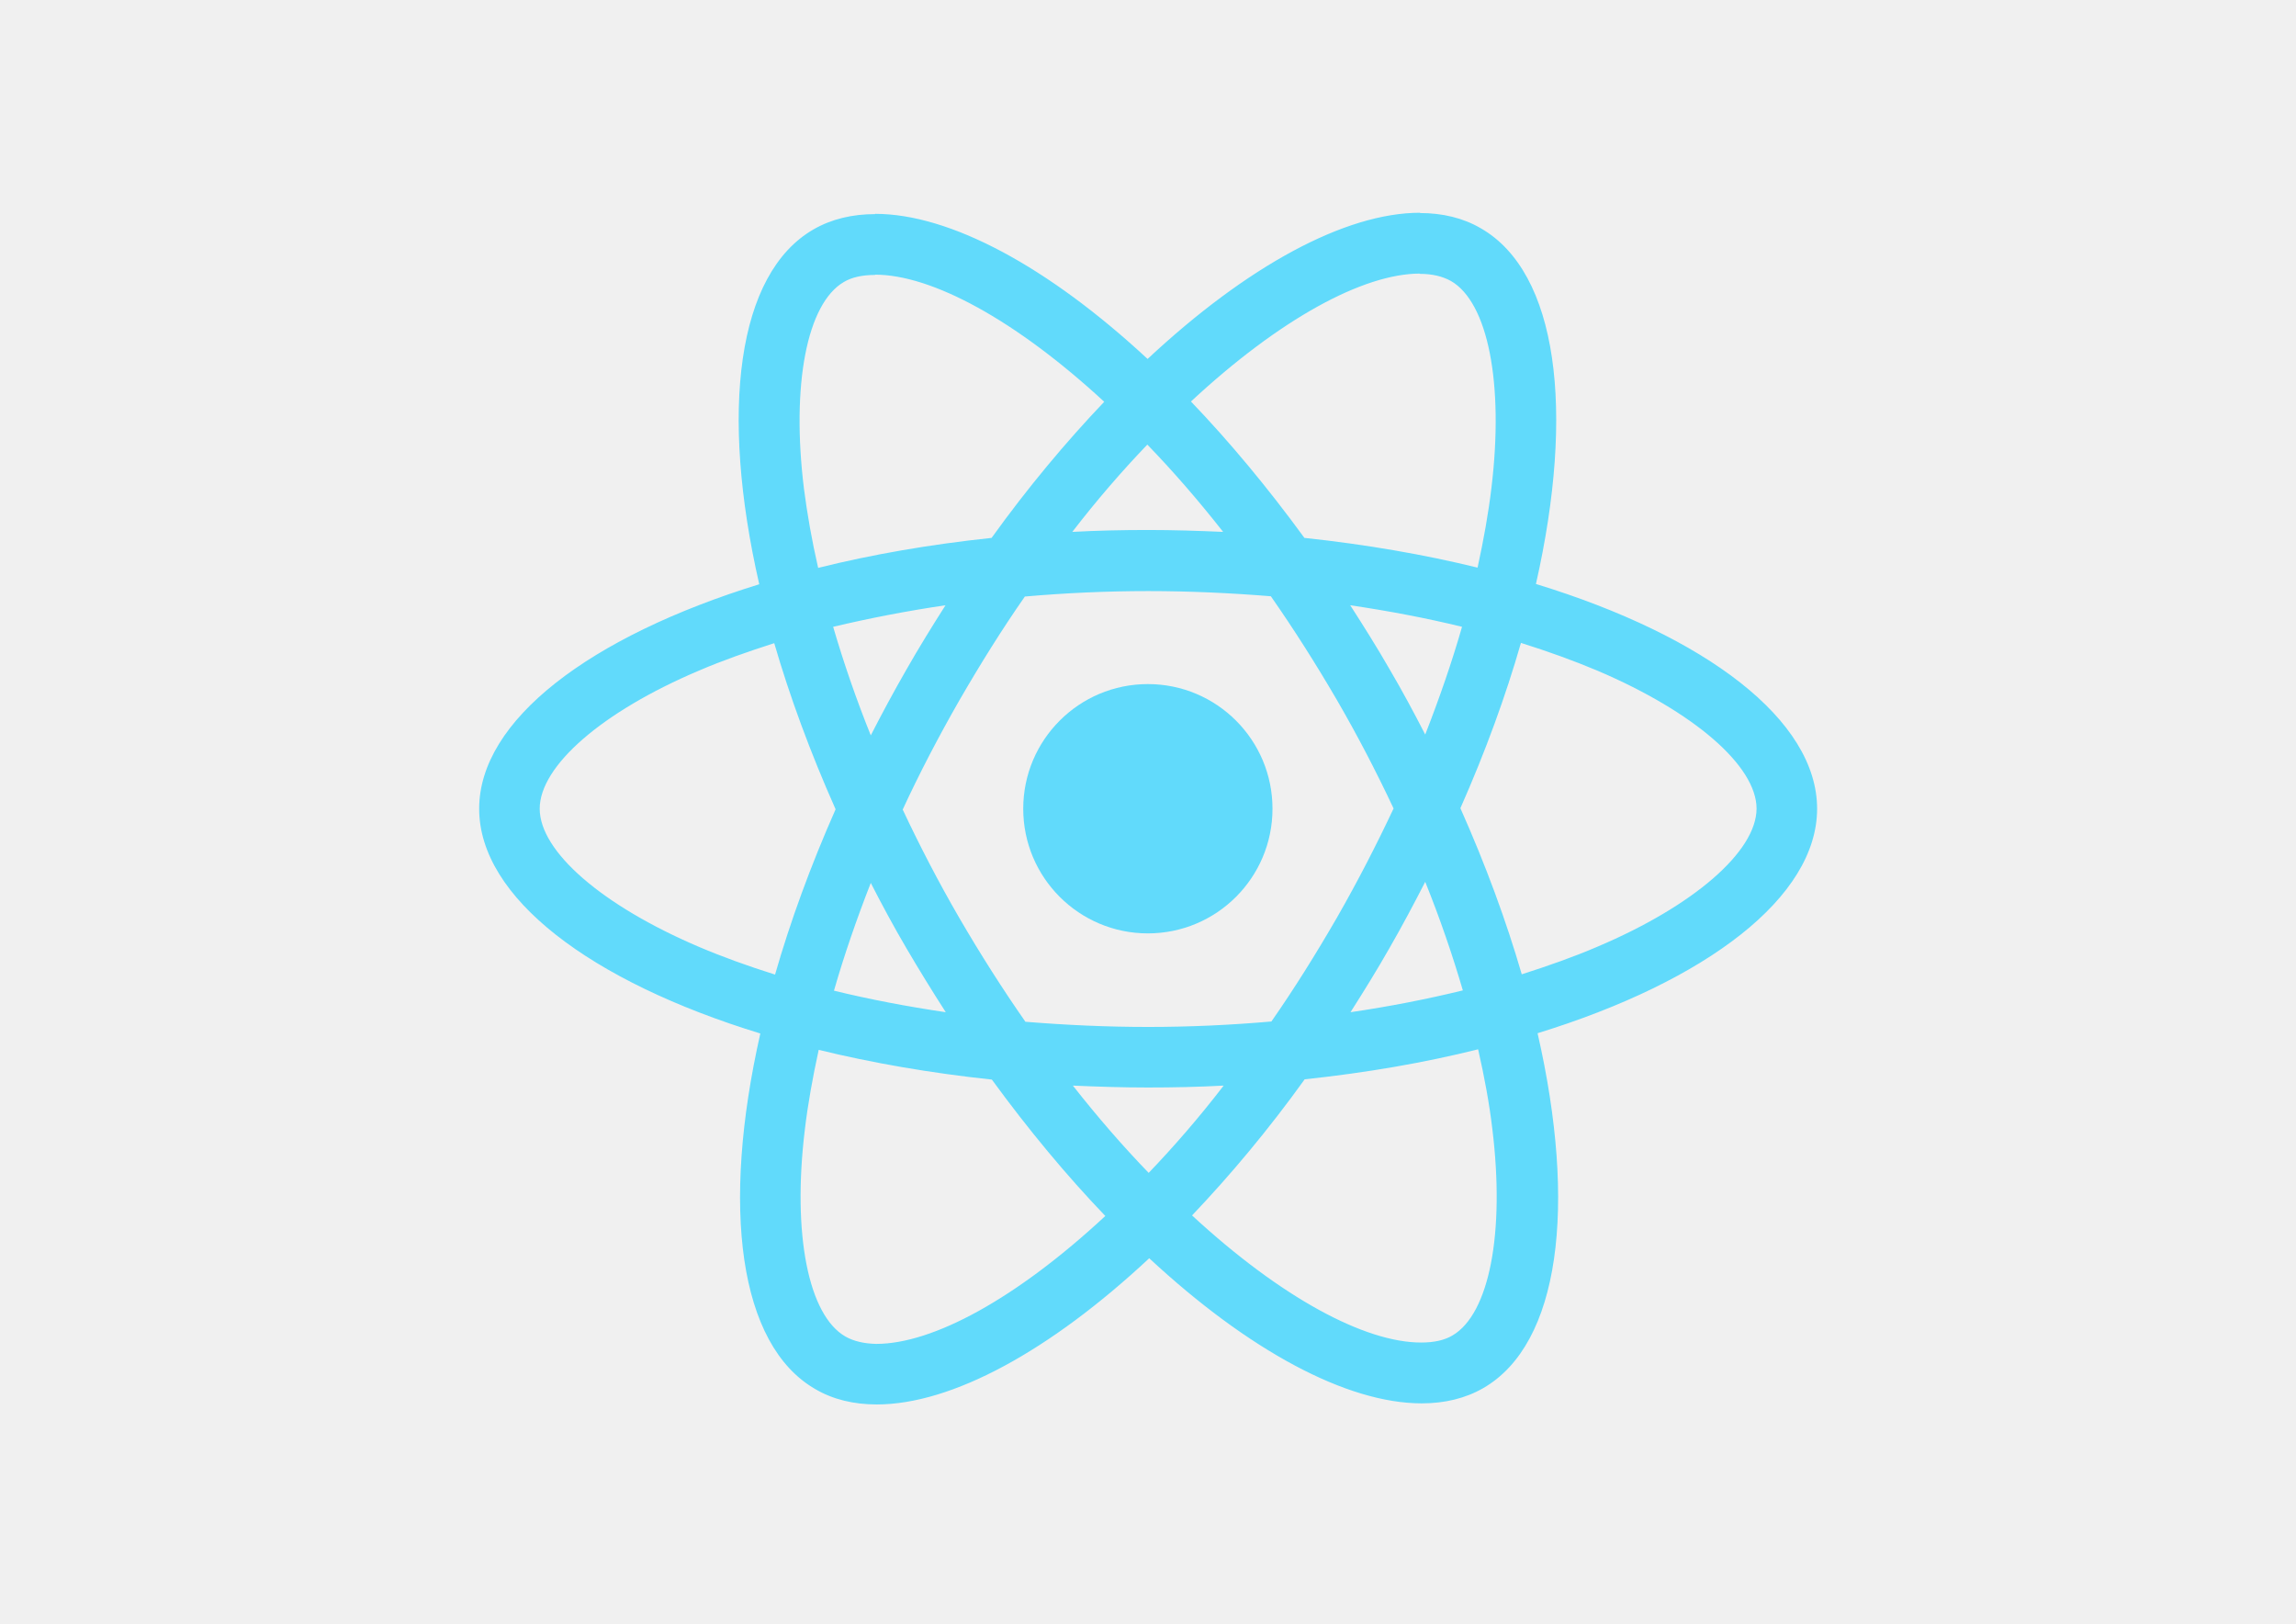
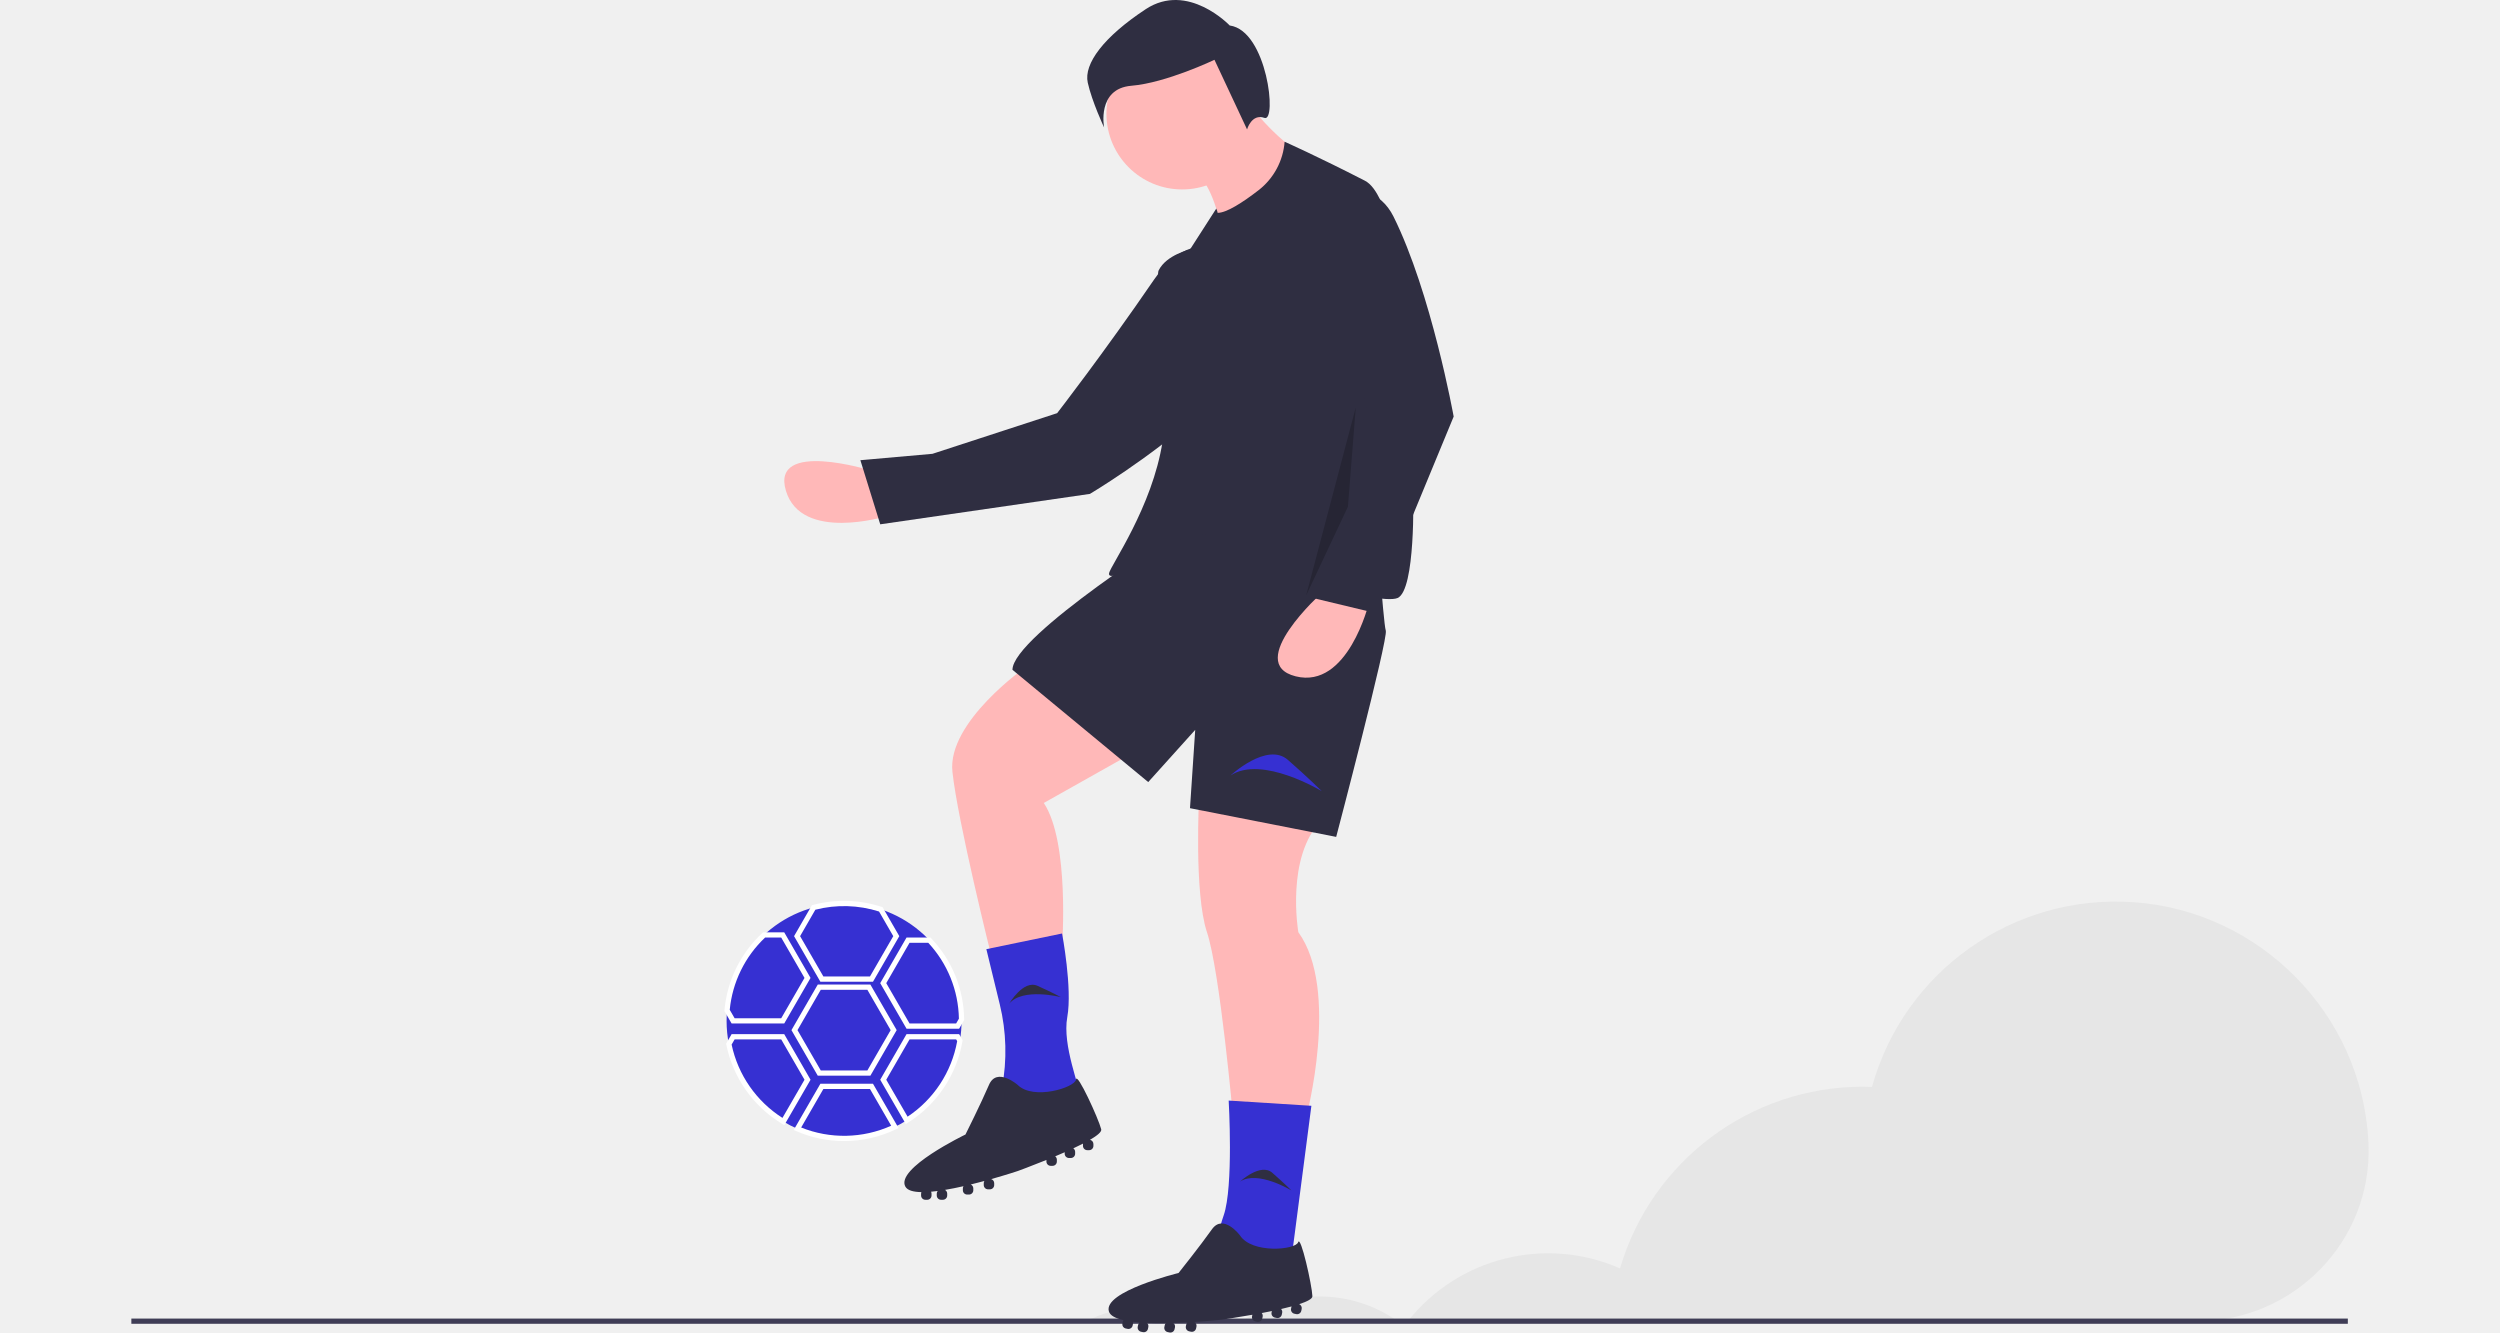
- <svg xmlns="http://www.w3.org/2000/svg" viewBox="0 0 841.9 595.3">
-   <g fill="#61DAFB">
-     <path d="M666.3 296.5c0-32.5-40.7-63.3-103.1-82.4 14.4-63.6 8-114.2-20.2-130.4-6.5-3.8-14.1-5.6-22.4-5.6v22.3c4.6 0 8.3.9 11.4 2.6 13.6 7.8 19.5 37.5 14.9 75.7-1.1 9.4-2.9 19.3-5.1 29.4-19.6-4.8-41-8.5-63.5-10.9-13.5-18.5-27.5-35.3-41.6-50 32.6-30.3 63.2-46.9 84-46.9V78c-27.5 0-63.5 19.6-99.9 53.6-36.4-33.8-72.4-53.2-99.9-53.2v22.3c20.7 0 51.4 16.5 84 46.6-14 14.7-28 31.4-41.3 49.9-22.6 2.4-44 6.1-63.6 11-2.3-10-4-19.7-5.2-29-4.7-38.2 1.1-67.9 14.6-75.8 3-1.8 6.9-2.6 11.5-2.6V78.5c-8.4 0-16 1.8-22.6 5.6-28.1 16.2-34.4 66.7-19.9 130.1-62.2 19.2-102.7 49.9-102.7 82.3 0 32.5 40.7 63.3 103.1 82.4-14.4 63.6-8 114.2 20.2 130.4 6.5 3.8 14.1 5.6 22.5 5.6 27.5 0 63.5-19.6 99.9-53.6 36.4 33.8 72.4 53.2 99.9 53.2 8.4 0 16-1.8 22.6-5.6 28.1-16.2 34.4-66.7 19.9-130.1 62-19.1 102.5-49.9 102.5-82.3zm-130.2-66.7c-3.7 12.9-8.3 26.2-13.5 39.5-4.1-8-8.4-16-13.1-24-4.6-8-9.5-15.8-14.4-23.4 14.2 2.1 27.9 4.7 41 7.9zm-45.8 106.5c-7.8 13.5-15.8 26.3-24.1 38.2-14.9 1.3-30 2-45.2 2-15.1 0-30.2-.7-45-1.9-8.3-11.9-16.4-24.6-24.2-38-7.6-13.1-14.5-26.4-20.8-39.8 6.2-13.4 13.2-26.8 20.7-39.9 7.8-13.5 15.8-26.3 24.1-38.2 14.9-1.3 30-2 45.2-2 15.1 0 30.2.7 45 1.9 8.3 11.9 16.4 24.6 24.2 38 7.6 13.1 14.5 26.4 20.8 39.8-6.3 13.4-13.2 26.8-20.7 39.9zm32.3-13c5.4 13.4 10 26.8 13.8 39.8-13.1 3.2-26.9 5.9-41.2 8 4.9-7.7 9.8-15.6 14.4-23.7 4.6-8 8.9-16.1 13-24.1zM421.2 430c-9.3-9.6-18.6-20.3-27.8-32 9 .4 18.2.7 27.5.7 9.4 0 18.7-.2 27.8-.7-9 11.7-18.3 22.4-27.5 32zm-74.4-58.9c-14.2-2.1-27.9-4.7-41-7.9 3.7-12.9 8.3-26.2 13.5-39.5 4.1 8 8.4 16 13.1 24 4.7 8 9.5 15.8 14.4 23.4zM420.7 163c9.3 9.6 18.6 20.3 27.8 32-9-.4-18.2-.7-27.5-.7-9.4 0-18.7.2-27.8.7 9-11.7 18.3-22.4 27.5-32zm-74 58.9c-4.9 7.7-9.8 15.6-14.4 23.7-4.6 8-8.9 16-13 24-5.4-13.4-10-26.8-13.8-39.8 13.1-3.1 26.9-5.8 41.2-7.9zm-90.5 125.2c-35.4-15.1-58.3-34.9-58.3-50.6 0-15.7 22.9-35.6 58.3-50.6 8.6-3.7 18-7 27.7-10.1 5.7 19.6 13.2 40 22.5 60.9-9.2 20.8-16.6 41.1-22.2 60.6-9.9-3.1-19.3-6.5-28-10.2zM310 490c-13.6-7.8-19.5-37.5-14.9-75.7 1.1-9.4 2.9-19.3 5.1-29.4 19.6 4.8 41 8.5 63.5 10.9 13.5 18.5 27.5 35.3 41.6 50-32.6 30.3-63.2 46.9-84 46.9-4.5-.1-8.3-1-11.3-2.7zm237.2-76.2c4.7 38.2-1.1 67.9-14.6 75.8-3 1.8-6.9 2.6-11.5 2.6-20.7 0-51.4-16.5-84-46.6 14-14.7 28-31.4 41.3-49.9 22.6-2.4 44-6.1 63.6-11 2.3 10.1 4.1 19.8 5.2 29.1zm38.5-66.7c-8.6 3.7-18 7-27.7 10.1-5.7-19.6-13.2-40-22.5-60.9 9.2-20.8 16.6-41.1 22.2-60.6 9.9 3.1 19.3 6.5 28.1 10.2 35.4 15.1 58.3 34.9 58.3 50.6-.1 15.7-23 35.6-58.4 50.6zM320.8 78.4z" />
-     <circle cx="420.9" cy="296.5" r="45.7" />
-     <path d="M520.5 78.1z" />
-   </g>
+ <svg xmlns="http://www.w3.org/2000/svg" id="b19166cc-0fc2-4ad2-ab70-e750108f5605" data-name="Layer 1" width="300.974" height="160.427" viewBox="0 0 856.974 510.427">
+   <path d="M585.513,699.852c3.119-3.939,7.232,3.896,11.346,1H574.061C578.702,703.429,582.324,695.642,585.513,699.852Z" transform="translate(-171.5131 -194.7866)" fill="none" />
+   <path d="M660.47,700.852h-3.93c.844.593,1.691,1.184,2.498,1.825C659.498,702.054,659.989,701.458,660.47,700.852Z" transform="translate(-171.5131 -194.7866)" fill="none" />
+   <path d="M555.814,696.125a37.624,37.624,0,0,0-18.293,4.727h36.54A37.46,37.46,0,0,0,555.814,696.125Z" transform="translate(-171.5131 -194.7866)" fill="#e6e6e6" />
+   <path d="M626.719,691.398a51.693,51.693,0,0,0-29.86,9.454h59.68A51.681,51.681,0,0,0,626.719,691.398Z" transform="translate(-171.5131 -194.7866)" fill="#e6e6e6" />
+   <path d="M1028.363,631.558c-2.67-48.412-41.566-87.883-89.938-91.191A96.924,96.924,0,0,0,838.239,611.128c-1.174-.042-2.347-.089-3.531-.089a96.926,96.926,0,0,0-92.976,69.6,68.484,68.484,0,0,0-81.262,20.213H962.742c37.136,0,67.204-30.759,65.69-67.864Q1028.403,632.274,1028.363,631.558Z" transform="translate(-171.5131 -194.7866)" fill="#e6e6e6" />
+   <rect y="505.065" width="849" height="2" fill="#3f3d56" />
+   <path d="M454.857,375.025s-38.535-12.003-32.619,7.745,38.373,9.773,38.373,9.773Z" transform="translate(-171.5131 -194.7866)" fill="#ffb8b8" />
+   <path d="M602.159,300.9s-19.748-26.987-38.935,1.029C544,330,526.127,353.044,526.127,353.044L478.381,368.612l-27.622,2.451,7.609,24.558,80.313-11.651S628.095,330.856,602.159,300.9Z" transform="translate(-171.5131 -194.7866)" fill="#2f2e41" />
+   <path d="M514.013,450.352s-30,21-28,40,15,71,15,71l27-4s3-40-7-55l48-27Z" transform="translate(-171.5131 -194.7866)" fill="#ffb8b8" />
+   <path d="M580.513,499.852s-2,37,3,52,10,71,10,71h28s13-49-3-71c0,0-5-29,9-43Z" transform="translate(-171.5131 -194.7866)" fill="#ffb8b8" />
+   <path d="M574.013,397.352s-65,41-65,54l52,43,18-20-2,30,56,11s20-76,19-79-4-47-4-47Z" transform="translate(-171.5131 -194.7866)" fill="#2f2e41" />
+   <path d="M528.013,552.352l-29,6,5.152,21.182a75.641,75.641,0,0,1,.848,31.818h0s30,8,30,4-7-20-5-31S528.013,552.352,528.013,552.352Z" transform="translate(-171.5131 -194.7866)" fill="#3630d2" />
+   <path d="M543.013,627.352c-1-4-9.308-22.136-9.654-19.068s-16.346,8.068-22.346,2.068c0,0-8-7-11,0s-9,19-9,19-27,13-23,20c.809,1.416,3.05,2.013,6.111,2.065a1.633,1.633,0,0,0-.111.58v.709a1.646,1.646,0,0,0,1.646,1.646h.709a1.646,1.646,0,0,0,1.646-1.646v-.709a1.628,1.628,0,0,0-.18-.733c.818-.072,1.666-.166,2.539-.281a1.63,1.63,0,0,0-.359,1.014v.709a1.646,1.646,0,0,0,1.646,1.646h.709a1.646,1.646,0,0,0,1.646-1.646v-.709a1.638,1.638,0,0,0-.851-1.433c2.302-.384,4.704-.873,7.093-1.415a1.631,1.631,0,0,0-.242.847v.709a1.646,1.646,0,0,0,1.646,1.646h.709a1.646,1.646,0,0,0,1.646-1.646v-.709a1.644,1.644,0,0,0-.978-1.502c1.792-.437,3.548-.892,5.219-1.344a1.631,1.631,0,0,0-.24.845v.709a1.646,1.646,0,0,0,1.646,1.646h.709a1.646,1.646,0,0,0,1.646-1.646v-.709a1.64,1.64,0,0,0-1.157-1.563c5.873-1.654,10.157-3.082,10.157-3.082s4.976-1.81,11-4.256v.611a1.646,1.646,0,0,0,1.646,1.646h.709a1.646,1.646,0,0,0,1.646-1.646v-.709a1.636,1.636,0,0,0-.636-1.291c1.21-.508,2.43-1.031,3.636-1.563v.563a1.646,1.646,0,0,0,1.646,1.646h.709a1.646,1.646,0,0,0,1.646-1.646v-.709a1.642,1.642,0,0,0-.704-1.347c1.305-.609,2.562-1.217,3.721-1.813-.005.053-.016.105-.016.16v.709a1.646,1.646,0,0,0,1.646,1.646h.709a1.646,1.646,0,0,0,1.646-1.646v-.709a1.646,1.646,0,0,0-1.317-1.612C541.492,629.761,543.255,628.321,543.013,627.352Z" transform="translate(-171.5131 -194.7866)" fill="#2f2e41" />
+   <path d="M623.513,618.352l-31.68-2s1.92,33-1.92,44-1.92,15-1.92,15l27.84,2Z" transform="translate(-171.5131 -194.7866)" fill="#3630d2" />
+   <path d="M623.903,691.286c-.144-4.121-4.488-23.59-5.466-20.662s-17.669,4.482-22.286-2.637c0,0-6.365-8.514-10.758-2.294s-12.764,16.706-12.764,16.706-29.117,7.085-26.665,14.765c.496,1.553,2.564,2.605,5.546,3.294a1.634,1.634,0,0,0-.229.544l-.148.693a1.646,1.646,0,0,0,1.266,1.953l.693.148a1.646,1.646,0,0,0,1.953-1.266l.148-.693a1.628,1.628,0,0,0-.023-.755c.815.1,1.664.185,2.541.254a1.63,1.63,0,0,0-.563.917l-.148.693a1.646,1.646,0,0,0,1.266,1.953l.693.148a1.646,1.646,0,0,0,1.953-1.266l.148-.693a1.638,1.638,0,0,0-.534-1.579c2.331.104,4.783.127,7.232.095a1.631,1.631,0,0,0-.413.778l-.148.693a1.646,1.646,0,0,0,1.266,1.953l.693.148a1.646,1.646,0,0,0,1.953-1.266l.148-.693a1.644,1.644,0,0,0-.644-1.673c1.843-.054,3.656-.133,5.384-.226a1.631,1.631,0,0,0-.411.777l-.148.693a1.646,1.646,0,0,0,1.266,1.953l.693.148a1.646,1.646,0,0,0,1.953-1.266l.148-.693a1.64,1.64,0,0,0-.806-1.77c6.089-.393,10.577-.897,10.577-.897s5.244-.733,11.646-1.869l-.127.597a1.646,1.646,0,0,0,1.266,1.953l.693.148a1.646,1.646,0,0,0,1.953-1.266l.148-.693a1.636,1.636,0,0,0-.353-1.395c1.289-.245,2.591-.502,3.882-.77l-.117.55a1.646,1.646,0,0,0,1.266,1.953l.693.148a1.646,1.646,0,0,0,1.953-1.266l.148-.693a1.642,1.642,0,0,0-.408-1.464c1.403-.323,2.759-.656,4.017-.997-.016.051-.038.099-.049.153l-.148.693a1.646,1.646,0,0,0,1.266,1.953l.693.148a1.646,1.646,0,0,0,1.953-1.266l.148-.693a1.646,1.646,0,0,0-.952-1.852C621.913,693.326,623.938,692.285,623.903,691.286Z" transform="translate(-171.5131 -194.7866)" fill="#2f2e41" />
+   <circle cx="402.5" cy="43.565" r="29" fill="#ffb8b8" />
+   <path d="M600.013,235.352s16,20,24,19l-35,27s-4-17-9-19S600.013,235.352,600.013,235.352Z" transform="translate(-171.5131 -194.7866)" fill="#ffb8b8" />
+   <path d="M662.513,383.852S662.511,273.505,644,264c-18.5-9.5-30.738-14.922-30.738-14.922h0a25.958,25.958,0,0,1-9.98,18.567c-6.134,4.736-12.245,8.663-15.659,8.675l-.11-.468-.416-1.189-10.084,15.689s-9,2-12,8c-1.623,3.246,6.031,35.923,1.5,65.5-3.844,25.094-20.041,47.746-20.5,50.5-.776,4.655,18.91-7.542,27.775-13.244.131.146.225.244.225.244s-5,2,5-1c5.666-1.7,13.577-1.794,19.372-1.557-.007,1.737.034,3.118.128,4.057,1,10,51,24,58,21S662.513,383.852,662.513,383.852Z" transform="translate(-171.5131 -194.7866)" fill="#2f2e41" />
+   <path d="M627.513,421.852s-30,27-10,32,28-28,28-28Z" transform="translate(-171.5131 -194.7866)" fill="#ffb8b8" />
+   <path d="M592.513,491.852s14-13,22-6,13,12,13,12S604.513,483.852,592.513,491.852Z" transform="translate(-171.5131 -194.7866)" fill="#3630d2" />
+   <path d="M596.15,647.4s7.891-7.327,12.4-3.382,7.327,6.764,7.327,6.764S602.913,642.891,596.15,647.4Z" transform="translate(-171.5131 -194.7866)" fill="#2f2e41" />
+   <path d="M507.746,579.246s5.417-9.307,10.879-6.844,8.979,4.338,8.979,4.338S512.905,572.963,507.746,579.246Z" transform="translate(-171.5131 -194.7866)" fill="#2f2e41" />
+   <path d="M654.957,277.721c-9.913-19.926-40.074-9.058-35.173,12.651q.11.485.23.98a197.351,197.351,0,0,0,25,58l-11,49-12,25,25,6,31-75S669.462,306.879,654.957,277.721Z" transform="translate(-171.5131 -194.7866)" fill="#2f2e41" />
+   <polygon points="469 156.065 450 228.065 466 194.065 469 156.065" opacity="0.2" />
+   <path d="M592.226,204.548s-16.03-16.876-32.165-6.248S536.271,219.252,537.853,226.441s6.264,17.188,6.264,17.188-2.91-14.893,10.45-15.995,31.819-9.944,31.819-9.944l12.486,26.664s1.765-6.179,6.659-4.407S606.632,206.525,592.226,204.548Z" transform="translate(-171.5131 -194.7866)" fill="#2f2e41" />
+   <path d="M489.513,585.852a45.906,45.906,0,0,1-.63,7.56v.01a45.011,45.011,0,0,1-62.24,33.73h-.01a43.903,43.903,0,0,1-5.37-2.77,45.067,45.067,0,0,1-20.88-29.65,45.556,45.556,0,0,1-.87-8.88c0-1.36.06-2.71.18-4.04v-.01a44.998,44.998,0,0,1,89.81,3.43v.01C489.513,585.452,489.513,585.642,489.513,585.852Z" transform="translate(-171.5131 -194.7866)" fill="#3630d2" />
+   <path d="M455.59,570.822H435.436l-10.078-17.45,6.835-11.848.399-.107a46.155,46.155,0,0,1,26.303.735l.362.12,6.41,11.1Zm-19-2H454.436l8.922-15.45-5.449-9.438a44.355,44.355,0,0,0-24.398-.691l-5.843,10.129Z" transform="translate(-171.5131 -194.7866)" fill="#fff" />
+   <path d="M454.59,606.823H434.436l-10.078-17.454L434.436,571.914h20.154l10.078,17.454Zm-19-2H453.436l8.922-15.454L453.436,573.914h-17.846l-8.922,15.454Z" transform="translate(-171.5131 -194.7866)" fill="#fff" />
+   <path d="M444.513,631.852a45.582,45.582,0,0,1-18.269-3.783l-1.028-.446,10.219-17.711h20.155l9.788,16.955-.972.467A45.572,45.572,0,0,1,444.513,631.852Zm-16.437-5.184a44.048,44.048,0,0,0,34.485-.682l-8.125-14.075H436.591Z" transform="translate(-171.5131 -194.7866)" fill="#fff" />
+   <path d="M488.59,588.822H468.436l-10.078-17.45,10.077-17.46h9.177l.296.312A45.78,45.78,0,0,1,490.503,585.219v.29Zm-19-2H487.436l1.063-1.841a43.779,43.779,0,0,0-11.749-29.069h-7.16l-8.923,15.46Z" transform="translate(-171.5131 -194.7866)" fill="#fff" />
+   <path d="M468.158,625.333l-9.8-16.962,10.077-17.46h20.154l1.294,2.23-.014.447a46.096,46.096,0,0,1-20.832,31.188Zm-7.49-16.962,8.175,14.148a44.09,44.09,0,0,0,18.995-28.919l-.4-.689H469.591Z" transform="translate(-171.5131 -194.7866)" fill="#fff" />
+   <path d="M421.619,625.765l-.873-.527A46.115,46.115,0,0,1,399.403,594.928l-.074-.37,2.107-3.646h20.155l10.077,17.46Zm-20.18-30.862a44.112,44.112,0,0,0,19.474,28.086l8.445-14.617-8.923-15.46H402.59Z" transform="translate(-171.5131 -194.7866)" fill="#fff" />
+   <path d="M421.59,586.822H401.436l-2.743-4.741v-.269A45.861,45.861,0,0,1,413.182,552.179l.288-.268h8.121l10.077,17.46Zm-19-2H420.436l8.922-15.45-8.923-15.46h-6.176a43.818,43.818,0,0,0-13.541,27.674Z" transform="translate(-171.5131 -194.7866)" fill="#fff" />
</svg>
